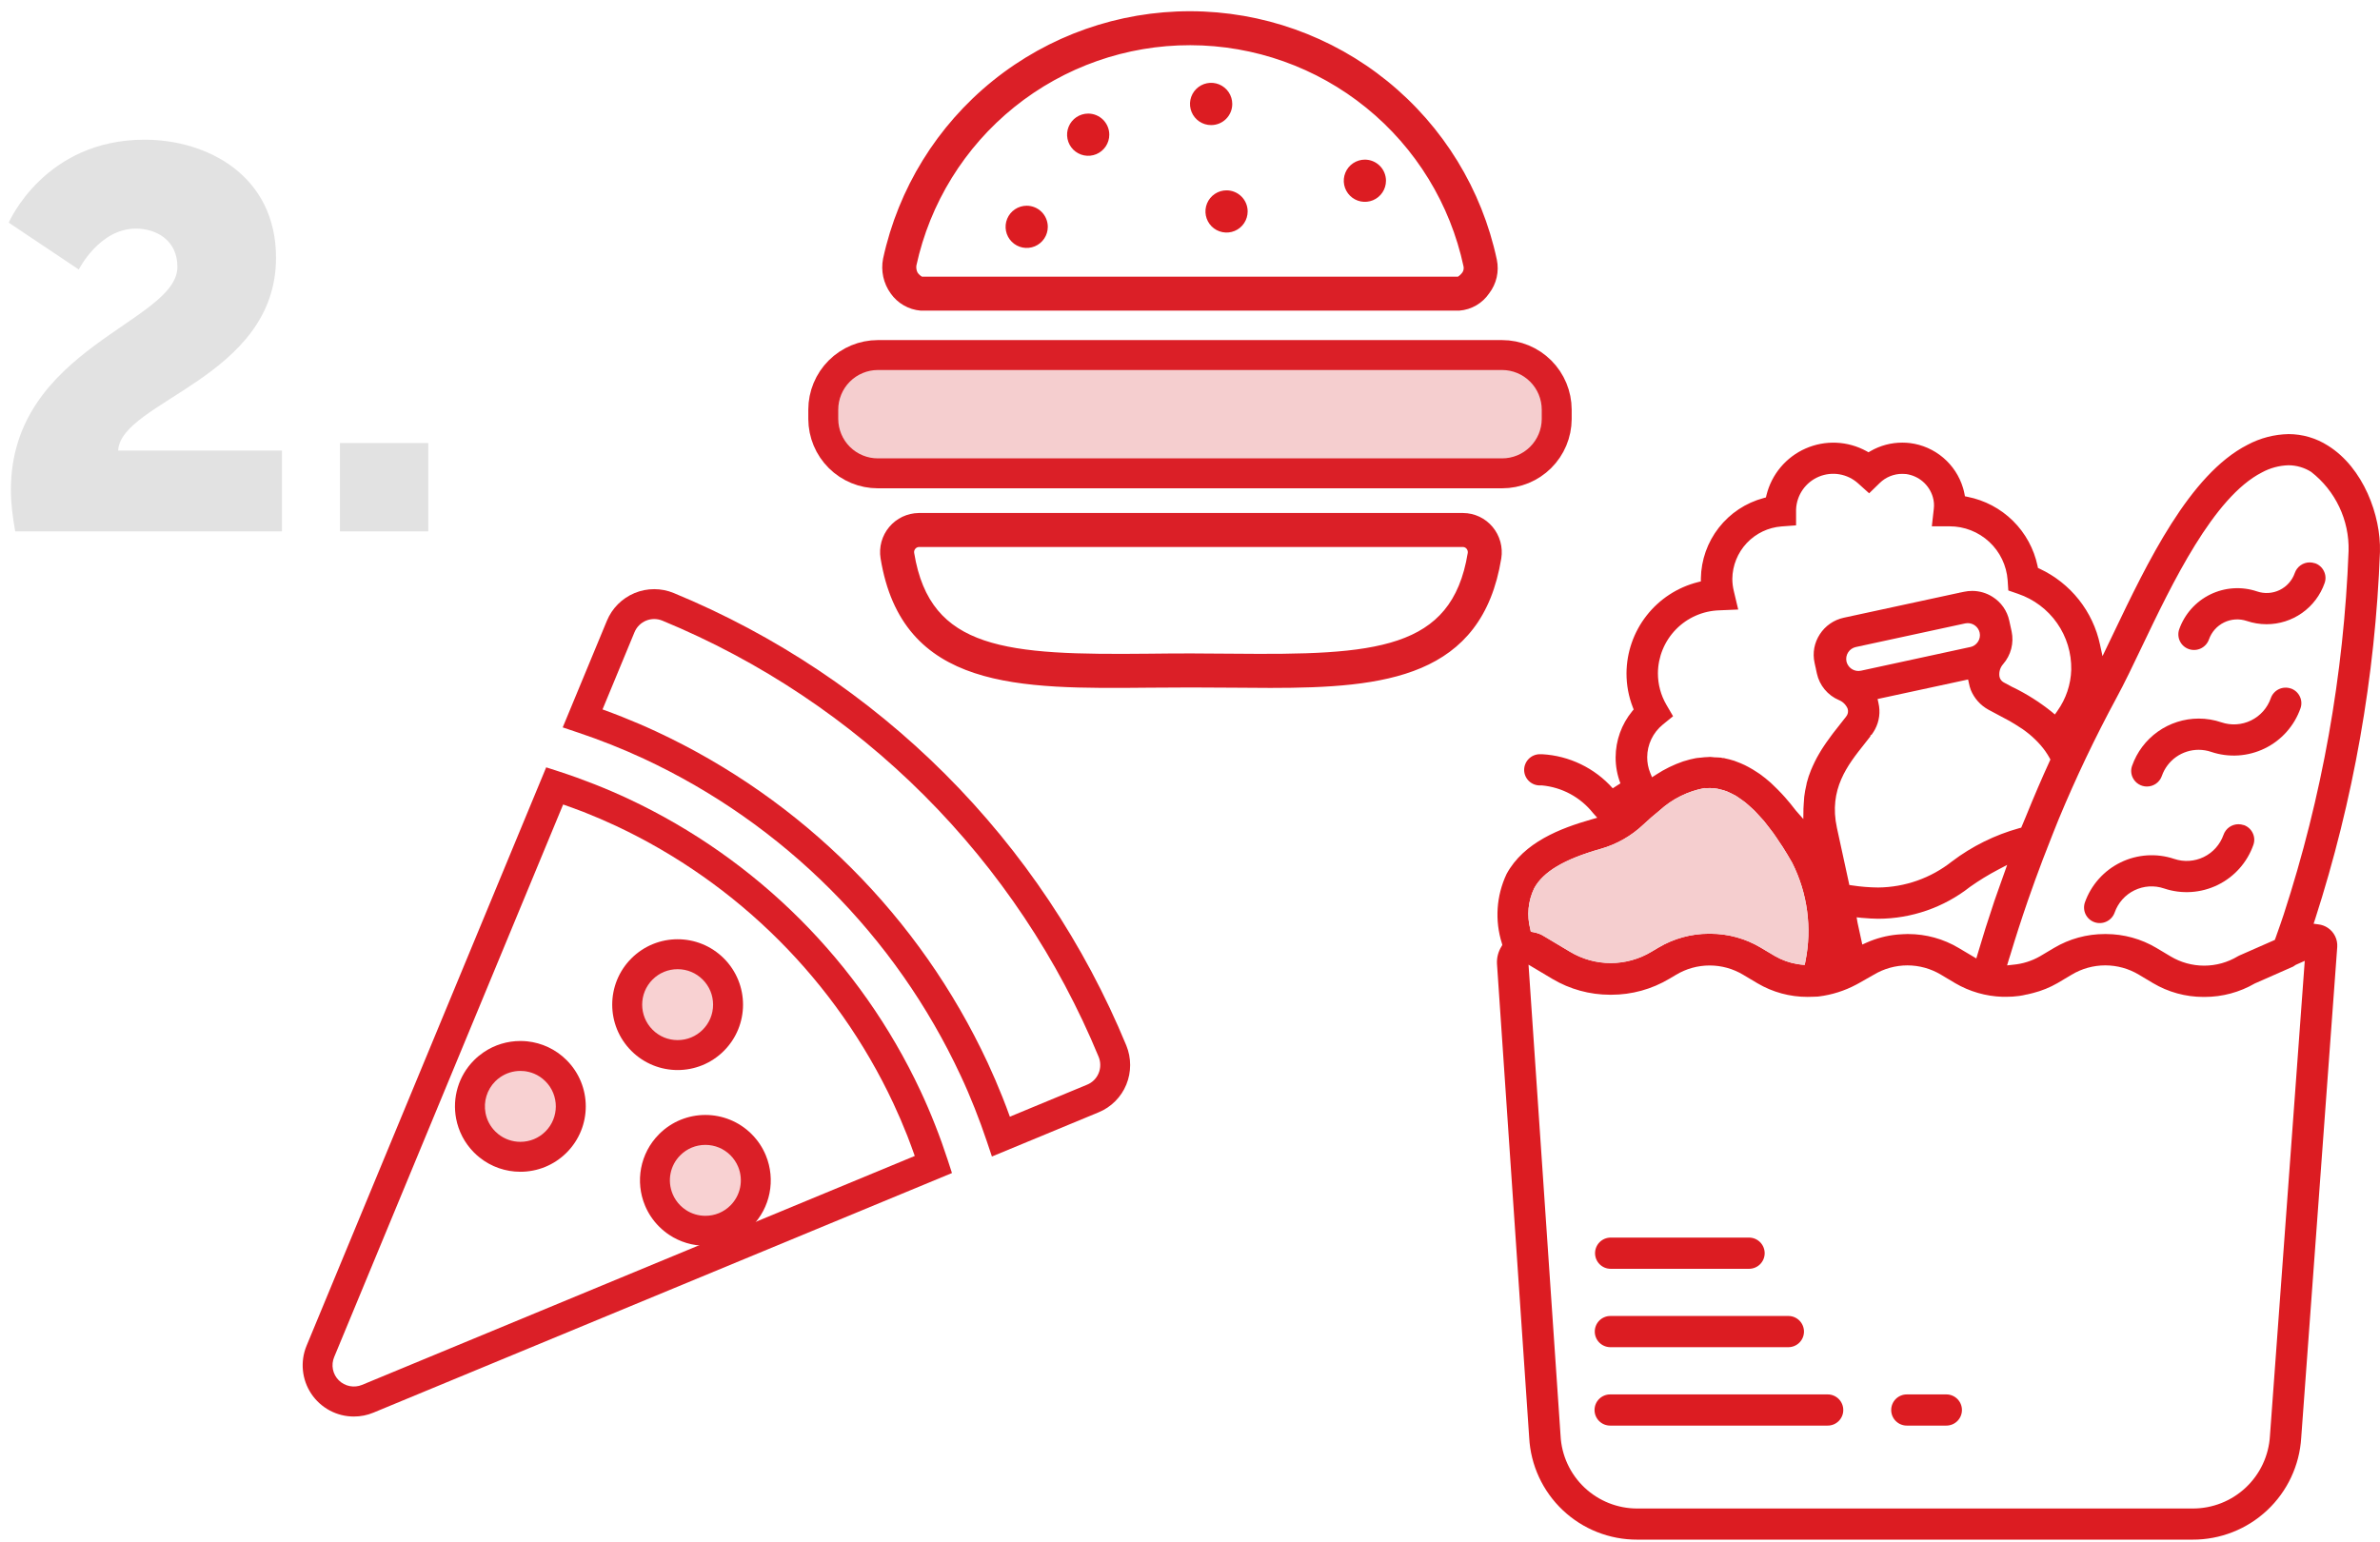
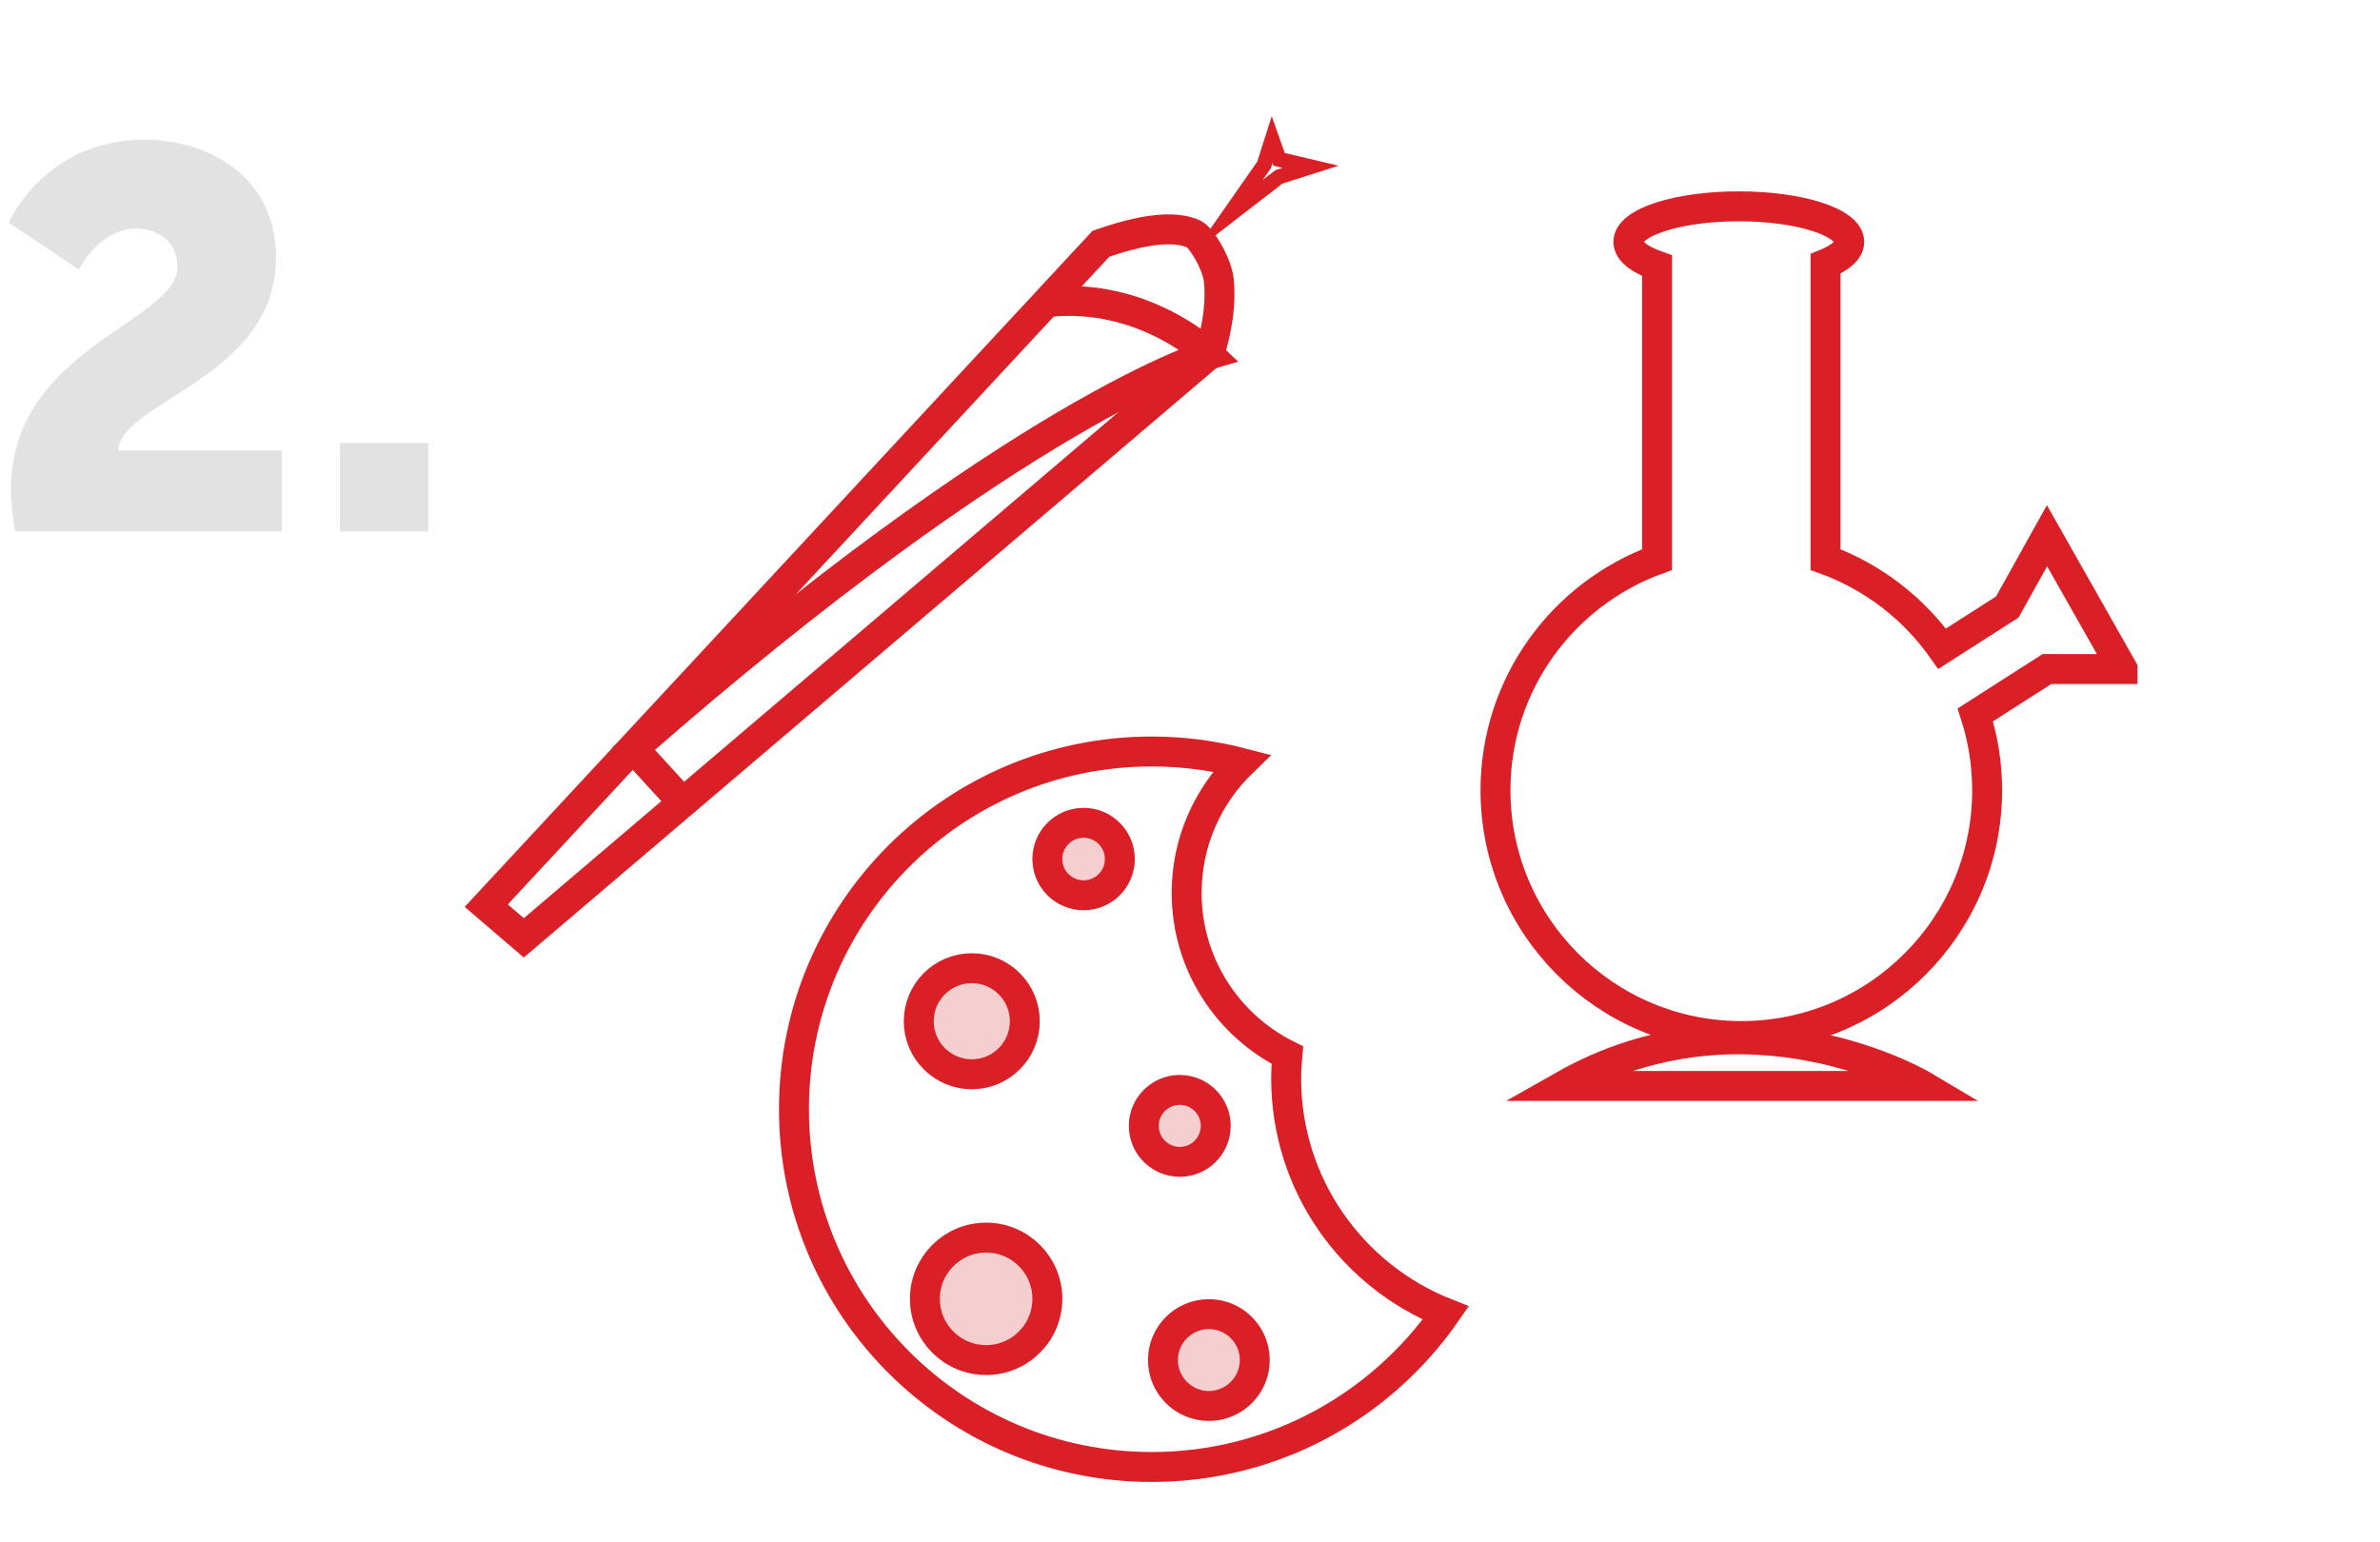
- <svg xmlns="http://www.w3.org/2000/svg" width="159" height="103" viewBox="0 0 159 103" fill="none">
-   <path d="M1.016 35.505H18.836V30.105H7.892C8.072 26.794 18.44 25.245 18.44 17.218C18.44 11.745 13.868 9.334 9.656 9.334C2.96 9.334 0.584 14.877 0.584 14.877L5.264 18.009C5.264 18.009 6.632 15.274 9.08 15.274C10.412 15.274 11.852 16.029 11.852 17.829C11.852 21.538 0.728 23.23 0.728 32.733C0.728 33.597 0.836 34.498 1.016 35.505Z" fill="#E2E2E2" />
-   <path d="M22.709 35.505H28.613V29.602H22.709V35.505Z" fill="#E2E2E2" />
-   <path d="M23.642 94.648C23.079 94.649 22.525 94.51 22.029 94.245C21.533 93.979 21.109 93.596 20.797 93.128C20.484 92.66 20.292 92.122 20.237 91.562C20.182 91.002 20.265 90.437 20.481 89.918L36.489 51.272L37.368 51.556C38.138 51.806 38.925 52.09 39.707 52.398C40.489 52.706 41.265 53.04 41.989 53.379C50.568 57.402 57.467 64.301 61.489 72.879C61.833 73.613 62.163 74.379 62.47 75.161C62.777 75.936 63.06 76.725 63.312 77.501L63.598 78.379L24.949 94.388C24.535 94.561 24.09 94.649 23.642 94.648ZM37.624 53.748L22.324 90.677C22.216 90.937 22.187 91.224 22.242 91.5C22.297 91.776 22.433 92.03 22.633 92.228C22.833 92.426 23.086 92.56 23.361 92.615C23.637 92.67 23.922 92.642 24.182 92.536L61.113 77.237C60.955 76.785 60.786 76.337 60.613 75.886C60.321 75.145 60.006 74.415 59.68 73.717C55.856 65.563 49.298 59.005 41.144 55.18C40.456 54.858 39.726 54.544 38.975 54.248C38.521 54.079 38.072 53.91 37.621 53.753L37.624 53.748Z" fill="#DB1F27" />
-   <path d="M66.267 77.275L65.926 76.26C65.681 75.526 65.406 74.778 65.111 74.034C64.822 73.306 64.511 72.575 64.175 71.862C59.83 62.535 52.335 55.039 43.008 50.694C42.308 50.367 41.571 50.053 40.833 49.758C40.095 49.464 39.341 49.19 38.608 48.944L37.593 48.603L40.545 41.477C40.892 40.639 41.558 39.974 42.396 39.626C43.234 39.279 44.176 39.279 45.014 39.626C51.795 42.425 57.957 46.537 63.145 51.724C68.332 56.912 72.444 63.073 75.244 69.854V69.854C75.588 70.693 75.588 71.634 75.244 72.472C75.073 72.888 74.821 73.266 74.503 73.583C74.186 73.901 73.808 74.153 73.392 74.323L66.267 77.275ZM40.253 47.401C40.691 47.559 41.132 47.727 41.571 47.901C42.344 48.208 43.109 48.536 43.847 48.88C53.603 53.424 61.443 61.264 65.987 71.019C66.333 71.767 66.663 72.534 66.966 73.294C67.141 73.734 67.308 74.174 67.466 74.614L72.626 72.475C72.799 72.405 72.956 72.3 73.089 72.168C73.221 72.036 73.326 71.879 73.397 71.706C73.54 71.356 73.54 70.965 73.397 70.615C70.698 64.077 66.733 58.136 61.731 53.134C56.729 48.133 50.788 44.168 44.249 41.469C43.9 41.326 43.509 41.326 43.16 41.47C42.812 41.615 42.535 41.891 42.39 42.239L40.253 47.401Z" fill="#DB1F27" />
-   <path d="M34.765 77.294C34.765 77.294 34.765 77.294 34.765 77.294C33.996 77.294 33.245 77.029 32.65 76.549C32.559 76.475 32.468 76.393 32.38 76.307C31.9 75.825 31.579 75.219 31.454 74.553C31.247 73.456 31.594 72.33 32.381 71.543C32.528 71.396 32.691 71.261 32.868 71.141C33.427 70.758 34.083 70.556 34.766 70.556C34.885 70.556 35.006 70.562 35.125 70.575C35.897 70.658 36.597 70.993 37.147 71.543C38.46 72.856 38.46 74.994 37.147 76.308C36.511 76.944 35.665 77.294 34.765 77.294Z" fill="#DC1C22" fill-opacity="0.2" />
-   <path d="M34.766 71.556C34.286 71.556 33.825 71.698 33.431 71.967C33.306 72.052 33.191 72.147 33.088 72.25C32.535 72.804 32.291 73.596 32.436 74.367C32.524 74.834 32.748 75.258 33.084 75.596C33.148 75.66 33.214 75.719 33.279 75.771C33.696 76.109 34.224 76.294 34.765 76.294C35.398 76.294 35.993 76.048 36.44 75.601C37.363 74.677 37.363 73.173 36.44 72.25C35.952 71.761 35.396 71.61 35.019 71.569C34.936 71.561 34.85 71.556 34.766 71.556ZM34.766 69.556C34.921 69.556 35.076 69.564 35.23 69.58C36.188 69.684 37.119 70.1 37.854 70.836C39.56 72.542 39.56 75.308 37.854 77.015C37.001 77.868 35.883 78.294 34.765 78.294C33.792 78.294 32.819 77.972 32.021 77.326C31.901 77.229 31.786 77.126 31.674 77.015C31.029 76.37 30.629 75.573 30.471 74.739C30.212 73.368 30.613 71.896 31.674 70.836C31.871 70.638 32.083 70.466 32.304 70.314C33.044 69.808 33.905 69.556 34.766 69.556Z" fill="#DB1F27" />
-   <path d="M45.27 70.497C44.37 70.497 43.524 70.147 42.887 69.51C41.574 68.197 41.574 66.059 42.887 64.744C43.523 64.109 44.369 63.758 45.269 63.758C46.17 63.758 47.016 64.109 47.653 64.746C48.289 65.382 48.639 66.228 48.639 67.128C48.639 68.028 48.289 68.874 47.653 69.51C47.016 70.147 46.17 70.497 45.27 70.497Z" fill="#DC1C22" fill-opacity="0.2" />
-   <path d="M45.27 69.497C45.903 69.497 46.498 69.251 46.946 68.803C47.393 68.356 47.639 67.761 47.639 67.128C47.639 66.495 47.393 65.9 46.945 65.453C46.498 65.005 45.903 64.758 45.27 64.758C44.636 64.758 44.041 65.005 43.595 65.451C42.671 66.376 42.67 67.879 43.595 68.803C44.042 69.251 44.637 69.497 45.27 69.497ZM45.27 71.497C44.152 71.497 43.033 71.071 42.18 70.217C40.474 68.512 40.474 65.745 42.18 64.038C43.033 63.185 44.151 62.758 45.27 62.758C46.388 62.758 47.507 63.185 48.36 64.038C50.066 65.745 50.066 68.512 48.36 70.217C47.507 71.071 46.389 71.497 45.27 71.497Z" fill="#DB1F27" />
-   <path d="M47.124 82.237C47.124 82.237 47.124 82.237 47.124 82.237C46.455 82.237 45.808 82.042 45.255 81.673C45.072 81.55 44.899 81.408 44.741 81.25C44.427 80.937 44.182 80.572 44.013 80.165C43.486 78.899 43.771 77.454 44.741 76.484C45.377 75.849 46.223 75.498 47.124 75.498C48.024 75.498 48.87 75.849 49.507 76.485C49.823 76.802 50.07 77.172 50.24 77.586C50.493 78.201 50.558 78.874 50.427 79.529C50.297 80.183 49.978 80.778 49.506 81.25C48.87 81.886 48.024 82.237 47.124 82.237Z" fill="#DC1C22" fill-opacity="0.2" />
-   <path d="M47.125 81.237C47.757 81.237 48.352 80.991 48.8 80.543C49.131 80.211 49.355 79.793 49.447 79.334C49.539 78.872 49.493 78.398 49.316 77.967C49.196 77.676 49.022 77.415 48.8 77.192C48.352 76.745 47.757 76.498 47.124 76.498C46.491 76.498 45.895 76.745 45.448 77.192C44.766 77.874 44.565 78.89 44.937 79.781C45.055 80.066 45.227 80.322 45.448 80.543C45.56 80.654 45.682 80.755 45.811 80.841C46.199 81.1 46.653 81.237 47.124 81.237H47.125ZM47.124 83.237C46.278 83.237 45.432 82.993 44.7 82.504C44.465 82.347 44.241 82.164 44.034 81.957C43.617 81.541 43.303 81.061 43.09 80.549C42.429 78.963 42.744 77.068 44.034 75.778C44.887 74.925 46.005 74.498 47.124 74.498C48.242 74.498 49.361 74.925 50.214 75.778C50.635 76.2 50.952 76.686 51.165 77.205C51.494 78.005 51.576 78.885 51.408 79.726C51.245 80.543 50.847 81.323 50.214 81.957C49.36 82.811 48.243 83.237 47.124 83.237Z" fill="#DB1F27" />
-   <path d="M149.885 55.129C149.775 55.092 149.661 55.073 149.545 55.072C149.325 55.072 149.111 55.14 148.931 55.267C148.752 55.394 148.617 55.574 148.545 55.782C148.317 56.429 147.844 56.96 147.228 57.261C146.611 57.562 145.901 57.608 145.251 57.389C144.073 56.995 142.788 57.079 141.672 57.623C140.556 58.168 139.698 59.129 139.284 60.3C139.24 60.429 139.222 60.567 139.231 60.704C139.239 60.841 139.275 60.975 139.336 61.098C139.397 61.221 139.482 61.331 139.585 61.421C139.689 61.511 139.809 61.58 139.939 61.623C140.203 61.712 140.49 61.692 140.74 61.57C140.99 61.448 141.181 61.233 141.274 60.971C141.502 60.322 141.976 59.79 142.594 59.489C143.212 59.188 143.923 59.143 144.574 59.364C145.752 59.76 147.038 59.676 148.155 59.132C149.272 58.587 150.129 57.624 150.541 56.452C150.587 56.322 150.606 56.184 150.598 56.046C150.589 55.909 150.553 55.775 150.491 55.651C150.431 55.528 150.347 55.418 150.244 55.328C150.141 55.237 150.021 55.168 149.891 55.124" fill="#DC1C22" />
-   <path d="M153.035 46.002C152.772 45.913 152.484 45.931 152.234 46.053C151.984 46.176 151.793 46.392 151.703 46.656C151.476 47.304 151.002 47.837 150.384 48.138C149.766 48.44 149.054 48.484 148.403 48.264C147.915 48.098 147.403 48.013 146.887 48.013C145.909 48.014 144.955 48.319 144.158 48.885C143.361 49.452 142.759 50.252 142.436 51.175C142.39 51.304 142.371 51.441 142.38 51.577C142.388 51.714 142.424 51.847 142.485 51.969C142.572 52.145 142.706 52.292 142.873 52.395C143.039 52.498 143.231 52.553 143.427 52.553C143.647 52.553 143.861 52.486 144.04 52.359C144.22 52.232 144.355 52.052 144.427 51.844C144.605 51.335 144.937 50.893 145.377 50.58C145.817 50.268 146.344 50.1 146.884 50.1C147.169 50.101 147.453 50.147 147.723 50.239C148.901 50.635 150.187 50.551 151.304 50.006C152.421 49.461 153.277 48.497 153.689 47.325C153.735 47.195 153.754 47.057 153.745 46.919C153.736 46.782 153.7 46.648 153.638 46.525C153.577 46.401 153.492 46.291 153.388 46.2C153.284 46.11 153.163 46.041 153.033 45.998" fill="#DC1C22" />
-   <path d="M154.647 37.635C154.537 37.598 154.423 37.579 154.307 37.578C154.087 37.578 153.873 37.645 153.694 37.772C153.514 37.899 153.379 38.079 153.307 38.286C153.135 38.783 152.772 39.191 152.3 39.422C151.827 39.652 151.282 39.686 150.785 39.516C149.759 39.171 148.639 39.243 147.666 39.717C146.693 40.191 145.946 41.029 145.585 42.05C145.54 42.179 145.522 42.317 145.531 42.454C145.539 42.591 145.575 42.725 145.636 42.848C145.696 42.971 145.781 43.081 145.884 43.171C145.988 43.262 146.108 43.331 146.238 43.374C146.502 43.463 146.79 43.444 147.04 43.322C147.29 43.199 147.482 42.984 147.574 42.721C147.749 42.226 148.111 41.819 148.583 41.589C149.055 41.359 149.599 41.323 150.097 41.49C150.522 41.634 150.968 41.708 151.417 41.709C152.27 41.71 153.102 41.446 153.798 40.953C154.494 40.459 155.02 39.762 155.301 38.956C155.347 38.827 155.366 38.689 155.357 38.551C155.348 38.414 155.312 38.279 155.25 38.157C155.19 38.033 155.106 37.924 155.003 37.833C154.9 37.743 154.78 37.673 154.65 37.63" fill="#DC1C22" />
-   <path d="M158.997 36.867C159.067 34.462 157.897 31.253 155.518 29.773C154.734 29.273 153.823 29.006 152.893 29.005C151.933 29.023 150.991 29.269 150.145 29.723C146.272 31.7 143.455 37.59 141.191 42.322L140.462 43.842L140.296 43.075C140.063 41.976 139.578 40.946 138.88 40.067C138.182 39.187 137.289 38.482 136.272 38.005L136.151 37.949L136.124 37.819C135.884 36.675 135.313 35.626 134.482 34.804C133.65 33.983 132.596 33.424 131.449 33.197L131.272 33.161L131.238 32.986C131.213 32.858 131.182 32.73 131.144 32.605C130.908 31.815 130.447 31.112 129.818 30.579C129.19 30.047 128.42 29.708 127.603 29.605C127.433 29.585 127.261 29.575 127.09 29.575C126.343 29.573 125.609 29.769 124.962 30.142L124.829 30.22L124.695 30.145C124.076 29.806 123.388 29.613 122.683 29.581C121.978 29.55 121.275 29.682 120.629 29.966C119.983 30.25 119.411 30.678 118.957 31.219C118.503 31.759 118.18 32.397 118.012 33.083L117.975 33.236L117.82 33.279C116.634 33.597 115.584 34.291 114.828 35.259C114.072 36.226 113.651 37.413 113.63 38.641V38.846L113.43 38.897C112.072 39.24 110.867 40.026 110.004 41.129C109.141 42.231 108.668 43.59 108.661 44.99C108.659 45.767 108.802 46.537 109.084 47.261L109.14 47.404L109.04 47.525C108.329 48.393 107.939 49.479 107.935 50.6C107.932 51.196 108.041 51.786 108.255 52.342L107.742 52.672C107.145 52 106.421 51.454 105.611 51.063C104.802 50.672 103.924 50.445 103.027 50.395H102.846C102.568 50.403 102.305 50.52 102.114 50.721C101.922 50.922 101.818 51.191 101.823 51.468C101.827 51.605 101.858 51.74 101.914 51.865C101.971 51.99 102.051 52.102 102.151 52.196C102.25 52.29 102.368 52.363 102.496 52.412C102.624 52.46 102.76 52.483 102.897 52.478H102.905H103.005C103.67 52.539 104.316 52.733 104.904 53.05C105.492 53.368 106.009 53.801 106.425 54.324L106.706 54.639L106.297 54.757C104.268 55.337 101.797 56.273 100.649 58.398C99.964 59.85 99.853 61.506 100.338 63.035L100.365 63.142L100.307 63.242C100.097 63.58 99.992 63.972 100.007 64.368V64.374L102.16 96.052C102.257 97.899 103.061 99.638 104.406 100.908C105.75 102.178 107.532 102.881 109.381 102.874H146.468C148.321 102.883 150.107 102.182 151.459 100.915C152.811 99.649 153.626 97.912 153.737 96.062L156.143 63.275C156.16 63.026 156.111 62.777 156.001 62.553C155.891 62.328 155.725 62.137 155.518 61.998C155.327 61.87 155.109 61.789 154.881 61.763L154.564 61.721L154.664 61.422C157.225 53.473 158.683 45.211 158.998 36.865L158.997 36.867ZM146.481 100.794H109.392C108.074 100.798 106.806 100.295 105.849 99.389C104.893 98.483 104.322 97.243 104.256 95.927V95.927L102.116 64.457L103.707 65.406C104.873 66.099 106.204 66.466 107.561 66.466H107.651C109.009 66.466 110.342 66.1 111.51 65.406L111.968 65.135C112.646 64.726 113.423 64.51 114.215 64.51C115.007 64.51 115.784 64.726 116.462 65.135L117.403 65.695C118.418 66.296 119.576 66.612 120.756 66.609C120.882 66.609 121.003 66.609 121.127 66.6L121.417 66.59H121.45L121.479 66.581H121.508C122.382 66.472 123.23 66.204 124.008 65.79V65.79L124.199 65.686L125.181 65.129C125.859 64.721 126.636 64.504 127.428 64.504C128.22 64.504 128.997 64.721 129.675 65.129L130.614 65.689C131.576 66.253 132.664 66.568 133.779 66.603V66.603C133.879 66.603 133.958 66.603 134.034 66.603C134.322 66.605 134.61 66.586 134.895 66.546C135.059 66.523 135.221 66.492 135.381 66.451H135.403L135.597 66.406C135.671 66.389 135.745 66.373 135.827 66.349C136.398 66.204 136.946 65.981 137.456 65.688L138.4 65.127C139.078 64.719 139.855 64.503 140.647 64.503C141.439 64.503 142.216 64.719 142.894 65.127L143.834 65.688C144.852 66.292 146.013 66.611 147.197 66.612H147.28H147.292C148.467 66.611 149.621 66.301 150.637 65.712L153.181 64.591L153.213 64.576L153.24 64.555C153.281 64.521 153.326 64.492 153.373 64.468L153.973 64.201L151.648 95.939C151.571 97.256 150.993 98.493 150.032 99.396C149.071 100.299 147.8 100.799 146.481 100.794V100.794ZM111.081 48.419L111.604 47.993L111.772 47.856L111.664 47.67L111.327 47.093C110.955 46.453 110.759 45.726 110.76 44.986C110.767 43.893 111.196 42.845 111.957 42.061C112.719 41.277 113.755 40.818 114.847 40.781L115.814 40.74L116.125 40.727L116.053 40.428L115.831 39.495C115.765 39.226 115.732 38.952 115.731 38.675C115.742 37.787 116.086 36.935 116.694 36.287C117.302 35.639 118.131 35.243 119.017 35.175L119.753 35.12L119.99 35.102V34.867V34.035C120.01 33.564 120.164 33.108 120.433 32.721C120.703 32.334 121.077 32.032 121.512 31.85C121.947 31.668 122.425 31.613 122.89 31.693C123.355 31.773 123.787 31.983 124.137 32.3L124.693 32.8L124.872 32.961L125.045 32.792L125.581 32.27C125.984 31.877 126.525 31.659 127.088 31.662C127.174 31.661 127.261 31.666 127.347 31.675C127.757 31.733 128.143 31.907 128.457 32.176C128.771 32.446 129.002 32.801 129.121 33.197C129.2 33.456 129.224 33.729 129.191 33.998L129.091 34.888L129.06 35.167H130.248C131.23 35.166 132.175 35.537 132.894 36.205C133.614 36.873 134.053 37.788 134.124 38.767L134.158 39.285L134.169 39.452L134.328 39.508L134.821 39.679C135.875 40.038 136.787 40.723 137.426 41.635C138.065 42.547 138.396 43.639 138.373 44.752C138.344 45.738 138.022 46.694 137.45 47.498L137.28 47.74L137.054 47.55C136.259 46.913 135.396 46.367 134.481 45.922H134.472L134.367 45.867L134.342 45.852C134.175 45.764 134.017 45.681 133.853 45.59C133.777 45.547 133.712 45.488 133.664 45.416C133.615 45.345 133.584 45.263 133.573 45.176C133.556 45.033 133.569 44.888 133.611 44.75C133.654 44.612 133.726 44.485 133.821 44.377C134.078 44.081 134.264 43.73 134.363 43.351C134.461 42.972 134.471 42.575 134.39 42.191L134.232 41.468C134.162 41.143 134.027 40.835 133.837 40.563C133.646 40.291 133.403 40.06 133.122 39.883C132.714 39.622 132.24 39.483 131.756 39.483C131.572 39.483 131.389 39.502 131.209 39.541L130.925 39.599H130.907L130.89 39.605L130.838 39.623H130.816L130.789 39.629L123.175 41.275C122.849 41.345 122.539 41.479 122.265 41.669C121.99 41.859 121.756 42.101 121.575 42.382C121.393 42.659 121.268 42.97 121.207 43.296C121.147 43.622 121.153 43.957 121.224 44.282L121.289 44.581L121.296 44.614L121.31 44.642V44.678L121.316 44.705L121.381 45.005C121.467 45.396 121.645 45.761 121.901 46.069C122.157 46.377 122.482 46.62 122.851 46.776C122.982 46.829 123.101 46.908 123.202 47.007C123.302 47.107 123.382 47.225 123.436 47.355C123.465 47.446 123.47 47.543 123.451 47.636C123.432 47.729 123.389 47.816 123.327 47.888C123.227 48.02 123.121 48.154 123.003 48.301C123.003 48.306 122.614 48.792 122.463 48.989L122.316 49.188C122.227 49.307 122.11 49.467 121.989 49.641C121.946 49.702 121.902 49.767 121.831 49.876L121.82 49.892C121.72 50.036 121.63 50.191 121.53 50.361C121.48 50.446 121.43 50.535 121.377 50.629C121.277 50.815 121.185 51.011 121.106 51.184L121.069 51.263V51.27C121.047 51.315 121.023 51.37 120.998 51.428C120.876 51.721 120.776 52.022 120.698 52.328V52.336V52.343L120.679 52.443C120.616 52.703 120.567 52.968 120.535 53.234C120.528 53.303 120.524 53.37 120.52 53.434V53.453L120.499 53.734V53.752C120.491 53.837 120.483 53.926 120.483 54.025L120.473 54.724L119.998 54.185L119.926 54.096C119.718 53.822 119.497 53.553 119.252 53.275C119.186 53.2 119.115 53.123 119.036 53.038C118.849 52.839 118.657 52.645 118.465 52.464L118.289 52.295C118.059 52.091 117.819 51.898 117.569 51.718L117.369 51.587C117.193 51.469 117.012 51.359 116.825 51.258C116.744 51.215 116.655 51.166 116.56 51.121C116.378 51.034 116.191 50.956 116.001 50.888L115.823 50.819H115.815H115.807C115.617 50.758 115.423 50.708 115.228 50.669L115.181 50.651H115.161H115.105H115.083C115.054 50.646 115.025 50.639 114.997 50.63L114.978 50.623H114.958C114.883 50.614 114.807 50.609 114.731 50.608H114.716C114.657 50.608 114.59 50.608 114.537 50.602C114.511 50.602 114.446 50.593 114.398 50.587C114.315 50.578 114.279 50.575 114.256 50.575H114.226L114.126 50.583C113.947 50.587 113.768 50.602 113.591 50.627H113.566L113.461 50.639H113.433C113.384 50.645 113.333 50.651 113.279 50.661C113.031 50.708 112.787 50.769 112.547 50.846L112.447 50.874C111.811 51.093 111.204 51.389 110.641 51.758L110.366 51.935L110.244 51.636C110.11 51.306 110.042 50.953 110.044 50.596C110.045 50.179 110.139 49.768 110.318 49.392C110.497 49.015 110.758 48.683 111.081 48.419V48.419ZM124.411 61.333H124.445C124.786 61.361 125.139 61.389 125.471 61.389C127.699 61.385 129.861 60.634 131.612 59.257C132.209 58.834 132.833 58.452 133.481 58.111L134.092 57.791C133.878 58.391 133.574 59.243 133.5 59.459C133.492 59.48 133.288 60.05 133.241 60.193C132.823 61.434 132.46 62.584 132.131 63.706L132.031 64.04L130.853 63.34C129.836 62.733 128.673 62.412 127.489 62.41H127.481H127.394C127.326 62.41 127.262 62.41 127.2 62.419H127.159L126.923 62.434H126.903C126.851 62.434 126.797 62.44 126.737 62.446C126.039 62.514 125.355 62.693 124.714 62.977L124.414 63.111L124.096 61.65L124.035 61.291L124.411 61.333ZM131.624 43.233L124.324 44.815C124.269 44.826 124.212 44.833 124.156 44.833C123.97 44.832 123.79 44.769 123.645 44.654C123.5 44.538 123.398 44.376 123.356 44.196C123.312 43.985 123.353 43.765 123.471 43.585C123.588 43.405 123.772 43.278 123.983 43.233L131.302 41.651C131.352 41.642 131.403 41.637 131.454 41.636C131.639 41.635 131.82 41.697 131.965 41.812C132.111 41.928 132.213 42.089 132.254 42.27C132.277 42.374 132.28 42.482 132.26 42.587C132.241 42.692 132.2 42.792 132.141 42.88C132.025 43.061 131.841 43.189 131.631 43.234L131.624 43.233ZM135.031 55.303L134.896 55.337C133.272 55.788 131.748 56.542 130.403 57.559C129 58.671 127.266 59.284 125.476 59.3C124.893 59.295 124.311 59.248 123.734 59.16L123.549 59.133L122.719 55.315C122.155 52.731 123.433 51.123 124.561 49.703L124.903 49.267L124.956 49.199V49.142L124.999 49.114L125.039 49.087L125.067 49.048C125.138 48.949 125.203 48.844 125.262 48.736C125.552 48.195 125.634 47.566 125.493 46.968L125.435 46.706L131.481 45.401L131.539 45.66C131.568 45.812 131.61 45.961 131.664 46.105C131.894 46.665 132.309 47.128 132.839 47.419V47.419C133.005 47.508 134.213 48.154 134.265 48.181C134.393 48.252 134.52 48.331 134.65 48.413L134.731 48.464C134.874 48.55 135.008 48.638 135.131 48.722C135.288 48.831 135.442 48.953 135.574 49.059C135.706 49.166 135.834 49.285 135.952 49.398C136.097 49.541 136.218 49.663 136.332 49.798C136.557 50.056 136.754 50.337 136.92 50.636L136.981 50.752L136.926 50.871C136.426 51.965 135.898 53.184 135.326 54.599L135.031 55.303ZM152.012 62.694L151.973 62.803L149.615 63.84H149.61C149.571 63.857 149.533 63.877 149.496 63.9C148.818 64.307 148.042 64.522 147.251 64.522C146.46 64.522 145.684 64.307 145.006 63.9L144.066 63.339C143.047 62.733 141.884 62.412 140.699 62.41H140.693H140.603C139.416 62.41 138.251 62.729 137.23 63.334L136.287 63.895C135.735 64.212 135.121 64.404 134.487 64.46L134.087 64.504L134.201 64.121L134.308 63.785C134.654 62.632 135.037 61.446 135.481 60.157C135.637 59.705 135.803 59.245 135.963 58.8C136.29 57.901 136.641 56.975 137.037 55.983L137.194 55.583L137.212 55.538C137.317 55.272 137.425 54.998 137.536 54.73C138.684 51.967 139.972 49.263 141.395 46.63C141.925 45.656 142.521 44.41 143.095 43.206C145.109 38.992 147.868 33.222 151.107 31.569C151.653 31.27 152.262 31.106 152.884 31.087C153.421 31.089 153.947 31.243 154.401 31.53C155.202 32.153 155.845 32.955 156.279 33.871C156.714 34.788 156.927 35.794 156.901 36.807C156.587 45.067 155.128 53.243 152.567 61.102C152.478 61.382 152.281 61.947 152.012 62.702V62.694ZM113.896 52.673C114.007 52.661 114.118 52.656 114.23 52.656C114.4 52.656 114.57 52.67 114.737 52.7C114.782 52.708 114.837 52.722 114.937 52.752H114.946C115.08 52.782 115.211 52.821 115.34 52.868H115.346C115.403 52.891 115.459 52.917 115.514 52.947H115.52L115.677 53.022C115.776 53.067 115.874 53.117 115.968 53.172C116.036 53.212 116.105 53.261 116.168 53.307L116.326 53.417C116.412 53.475 116.499 53.535 116.586 53.605C116.673 53.673 116.745 53.742 116.817 53.804L116.993 53.962C117.065 54.026 117.138 54.09 117.21 54.163C117.3 54.252 117.393 54.356 117.488 54.462L117.639 54.629C117.705 54.7 117.768 54.769 117.839 54.847C117.939 54.971 118.054 55.118 118.152 55.248L118.302 55.443L118.312 55.456C118.365 55.523 118.412 55.586 118.464 55.656C118.596 55.839 118.73 56.041 118.905 56.306C118.948 56.368 119.065 56.541 119.095 56.589C119.311 56.928 119.526 57.288 119.732 57.65C120.756 59.683 121.067 62.002 120.614 64.234L120.567 64.472L120.323 64.45C120.252 64.442 120.182 64.433 120.09 64.418C119.555 64.333 119.04 64.15 118.572 63.877L117.632 63.318C116.614 62.71 115.45 62.389 114.265 62.389H114.259H114.169C112.982 62.388 111.817 62.708 110.796 63.315L110.337 63.587C109.513 64.085 108.57 64.348 107.607 64.348C106.645 64.348 105.702 64.085 104.878 63.587L103.228 62.602L103.019 62.48L103.006 62.471L102.993 62.465L102.821 62.389H102.816H102.811C102.694 62.344 102.574 62.31 102.451 62.288L102.269 62.255L102.233 62.077C101.995 61.168 102.086 60.205 102.491 59.358C103.091 58.246 104.502 57.407 106.935 56.718C107.999 56.416 108.976 55.862 109.781 55.102C110.126 54.776 110.481 54.467 110.871 54.154C111.717 53.382 112.763 52.862 113.889 52.654" fill="#DC1C22" />
-   <path d="M107.597 84.778H116.846C116.983 84.778 117.119 84.751 117.245 84.699C117.372 84.647 117.487 84.571 117.584 84.474C117.681 84.378 117.758 84.263 117.811 84.137C117.864 84.01 117.891 83.875 117.892 83.738C117.892 83.601 117.865 83.466 117.813 83.339C117.761 83.212 117.685 83.097 117.588 83C117.492 82.903 117.377 82.826 117.251 82.773C117.124 82.72 116.989 82.693 116.852 82.692H107.606C107.469 82.692 107.334 82.719 107.207 82.77C107.08 82.823 106.965 82.899 106.868 82.995C106.771 83.092 106.694 83.207 106.641 83.333C106.588 83.459 106.561 83.595 106.56 83.731C106.56 83.868 106.586 84.004 106.638 84.131C106.69 84.257 106.766 84.373 106.863 84.47C106.959 84.567 107.074 84.644 107.2 84.697C107.327 84.75 107.462 84.777 107.599 84.778" fill="#DC1C22" />
-   <path d="M107.581 90.015H119.472C119.609 90.015 119.745 89.988 119.871 89.936C119.998 89.884 120.113 89.808 120.21 89.711C120.307 89.615 120.384 89.5 120.437 89.374C120.49 89.248 120.517 89.112 120.518 88.975C120.518 88.838 120.491 88.703 120.439 88.576C120.387 88.449 120.311 88.334 120.214 88.237C120.118 88.14 120.003 88.063 119.877 88.01C119.75 87.957 119.615 87.93 119.478 87.93H107.587C107.45 87.929 107.314 87.956 107.188 88.008C107.061 88.06 106.946 88.136 106.849 88.233C106.752 88.329 106.675 88.444 106.622 88.57C106.569 88.697 106.542 88.832 106.542 88.969C106.541 89.106 106.568 89.242 106.62 89.368C106.672 89.495 106.748 89.61 106.845 89.707C106.941 89.804 107.056 89.881 107.182 89.934C107.309 89.987 107.444 90.014 107.581 90.015" fill="#DC1C22" />
-   <path d="M122.105 93.171H107.571C107.295 93.17 107.029 93.279 106.833 93.474C106.637 93.668 106.527 93.933 106.526 94.21C106.525 94.486 106.634 94.751 106.829 94.947C107.024 95.143 107.289 95.254 107.565 95.254H122.098C122.235 95.255 122.37 95.228 122.497 95.177C122.624 95.125 122.739 95.048 122.836 94.952C122.933 94.855 123.01 94.741 123.063 94.615C123.116 94.488 123.143 94.353 123.143 94.216C123.144 94.079 123.117 93.944 123.065 93.817C123.013 93.69 122.937 93.575 122.841 93.478C122.744 93.381 122.63 93.304 122.503 93.251C122.377 93.198 122.242 93.171 122.105 93.171" fill="#DC1C22" />
-   <path d="M130.032 93.171H127.39C127.253 93.17 127.118 93.197 126.991 93.249C126.864 93.301 126.749 93.377 126.652 93.474C126.456 93.668 126.346 93.933 126.345 94.21C126.344 94.486 126.453 94.751 126.648 94.947C126.843 95.143 127.108 95.254 127.384 95.254H130.026C130.302 95.255 130.568 95.146 130.764 94.951C130.96 94.757 131.07 94.492 131.071 94.216C131.072 93.939 130.963 93.674 130.768 93.478C130.573 93.282 130.308 93.171 130.032 93.171Z" fill="#DC1C22" />
-   <path d="M113.895 52.674C114.006 52.661 114.117 52.656 114.229 52.656C114.399 52.656 114.569 52.67 114.736 52.7C114.781 52.708 114.836 52.723 114.936 52.752H114.945C115.079 52.782 115.21 52.821 115.339 52.869H115.345C115.402 52.891 115.459 52.917 115.513 52.947H115.519L115.676 53.022C115.775 53.067 115.873 53.117 115.967 53.172C116.035 53.212 116.104 53.262 116.167 53.308L116.325 53.418C116.411 53.476 116.498 53.536 116.585 53.605C116.672 53.674 116.744 53.742 116.816 53.805L116.992 53.963C117.064 54.027 117.137 54.091 117.209 54.163C117.299 54.253 117.392 54.357 117.487 54.463L117.638 54.629C117.704 54.7 117.767 54.769 117.838 54.848C117.938 54.972 118.053 55.119 118.151 55.248L118.301 55.443L118.311 55.456C118.364 55.523 118.411 55.586 118.463 55.656C118.595 55.839 118.729 56.041 118.904 56.307C118.947 56.369 119.064 56.542 119.094 56.589C119.31 56.929 119.525 57.289 119.731 57.65C120.755 59.683 121.066 62.002 120.613 64.234L120.566 64.472L120.322 64.45C120.251 64.443 120.181 64.433 120.089 64.419C119.554 64.333 119.039 64.15 118.571 63.878L117.631 63.318C116.613 62.711 115.449 62.389 114.264 62.389H114.258H114.168C112.981 62.388 111.816 62.708 110.795 63.315L110.336 63.588C109.512 64.085 108.569 64.348 107.606 64.348C106.644 64.348 105.701 64.085 104.877 63.588L103.227 62.603L103.018 62.48L103.005 62.472L102.992 62.466L102.82 62.389H102.815H102.81C102.693 62.344 102.573 62.31 102.45 62.289L102.268 62.256L102.232 62.077C101.994 61.168 102.085 60.205 102.49 59.358C103.09 58.247 104.501 57.408 106.934 56.719C107.999 56.416 108.975 55.862 109.78 55.103C110.125 54.777 110.48 54.467 110.87 54.154C111.716 53.382 112.762 52.862 113.888 52.654" fill="#F5CECF" />
-   <path d="M97.476 20.506H61.523C61.163 20.476 60.813 20.367 60.499 20.186C60.186 20.006 59.916 19.759 59.708 19.463C59.488 19.158 59.333 18.812 59.252 18.445C59.172 18.078 59.168 17.698 59.241 17.329C60.245 12.698 62.806 8.552 66.497 5.58C70.188 2.609 74.786 0.992 79.525 1C84.263 1.008 88.856 2.64 92.537 5.624C96.218 8.608 98.765 12.763 99.753 17.398C99.828 17.753 99.825 18.121 99.745 18.476C99.664 18.83 99.508 19.163 99.286 19.452C99.083 19.752 98.815 20.003 98.502 20.186C98.188 20.368 97.838 20.478 97.476 20.506ZM61.532 18.735H97.476C97.648 18.634 97.796 18.497 97.911 18.334C98.018 18.167 98.058 17.965 98.023 17.77C97.12 13.531 94.792 9.73 91.426 7.001C88.06 4.271 83.861 2.778 79.527 2.77C75.194 2.761 70.989 4.239 67.612 6.955C64.236 9.672 61.893 13.464 60.974 17.698C60.941 17.922 60.981 18.149 61.088 18.348C61.202 18.513 61.354 18.648 61.533 18.739L61.532 18.735Z" fill="#DB1F27" stroke="#DB1F27" stroke-width="0.5" stroke-miterlimit="10" />
-   <path d="M84.869 45.715C84.044 45.715 83.203 45.706 82.352 45.699C80.536 45.681 78.61 45.679 76.794 45.699C68.042 45.783 60.476 45.855 59.075 37.266C59.021 36.931 59.04 36.588 59.13 36.261C59.221 35.934 59.38 35.63 59.599 35.37C59.817 35.111 60.088 34.901 60.395 34.755C60.702 34.61 61.036 34.532 61.375 34.528H97.75C98.09 34.53 98.425 34.607 98.732 34.753C99.039 34.899 99.31 35.11 99.527 35.372C99.744 35.633 99.903 35.938 99.993 36.265C100.083 36.593 100.102 36.936 100.049 37.272C98.788 45.019 92.515 45.715 84.869 45.715ZM79.563 43.91C80.516 43.91 81.452 43.919 82.369 43.928C91.81 44.019 97.202 43.74 98.303 36.984C98.316 36.902 98.311 36.817 98.289 36.736C98.267 36.655 98.229 36.58 98.176 36.514C98.125 36.45 98.061 36.398 97.988 36.36C97.915 36.323 97.835 36.302 97.753 36.299H61.378C61.296 36.302 61.215 36.323 61.142 36.361C61.069 36.398 61.004 36.45 60.953 36.514C60.899 36.579 60.86 36.654 60.838 36.735C60.816 36.816 60.812 36.9 60.826 36.983C61.926 43.739 67.326 44.023 76.779 43.928C77.687 43.917 78.615 43.909 79.563 43.909V43.91Z" fill="#DB1F27" stroke="#DB1F27" stroke-width="0.5" stroke-miterlimit="10" />
-   <path d="M100.348 31.627H58.648C57.684 31.628 56.758 31.247 56.074 30.567C55.39 29.887 55.004 28.963 55 27.998V27.37C55.001 26.404 55.386 25.476 56.069 24.793C56.753 24.109 57.68 23.724 58.647 23.723H100.347C101.315 23.723 102.243 24.108 102.927 24.791C103.612 25.475 103.997 26.403 103.999 27.37V27.998C103.995 28.963 103.608 29.887 102.923 30.567C102.239 31.247 101.313 31.628 100.348 31.627V31.627Z" fill="#F5CECF" stroke="#DB1F27" stroke-width="2" stroke-miterlimit="10" />
-   <path d="M72.696 7.589C72.417 7.59 72.145 7.673 71.913 7.828C71.681 7.983 71.501 8.204 71.395 8.461C71.288 8.719 71.261 9.003 71.316 9.276C71.37 9.55 71.505 9.801 71.702 9.998C71.9 10.194 72.151 10.329 72.424 10.383C72.698 10.437 72.981 10.409 73.239 10.302C73.496 10.195 73.716 10.014 73.871 9.782C74.026 9.55 74.108 9.277 74.108 8.998C74.108 8.813 74.071 8.63 74 8.459C73.929 8.288 73.825 8.132 73.694 8.001C73.563 7.871 73.407 7.767 73.236 7.696C73.065 7.625 72.881 7.589 72.696 7.589V7.589Z" fill="#DC1C22" />
-   <path d="M82.323 6.948C82.323 6.669 82.241 6.396 82.086 6.163C81.931 5.931 81.711 5.75 81.453 5.642C81.195 5.535 80.91 5.507 80.636 5.561C80.362 5.616 80.111 5.75 79.913 5.948C79.715 6.145 79.581 6.397 79.526 6.671C79.472 6.945 79.5 7.229 79.607 7.487C79.714 7.745 79.895 7.966 80.127 8.121C80.359 8.276 80.633 8.359 80.912 8.358C81.097 8.359 81.281 8.322 81.452 8.251C81.623 8.181 81.779 8.077 81.91 7.946C82.041 7.815 82.145 7.659 82.216 7.488C82.287 7.317 82.323 7.134 82.323 6.948V6.948Z" fill="#DC1C22" />
-   <path d="M68.588 13.746C68.309 13.747 68.037 13.83 67.805 13.985C67.573 14.14 67.393 14.361 67.287 14.618C67.18 14.876 67.153 15.16 67.207 15.433C67.262 15.707 67.397 15.958 67.594 16.154C67.791 16.352 68.043 16.485 68.316 16.54C68.59 16.594 68.873 16.566 69.131 16.459C69.388 16.352 69.608 16.171 69.763 15.939C69.918 15.707 70 15.434 70 15.155C70 14.97 69.963 14.787 69.892 14.616C69.821 14.444 69.717 14.289 69.586 14.158C69.455 14.027 69.299 13.923 69.128 13.853C68.957 13.782 68.773 13.746 68.588 13.746V13.746Z" fill="#DC1C22" />
-   <path d="M91.181 10.666C90.902 10.667 90.63 10.75 90.398 10.905C90.166 11.06 89.986 11.281 89.88 11.539C89.773 11.796 89.746 12.08 89.8 12.353C89.855 12.627 89.99 12.878 90.187 13.075C90.384 13.271 90.636 13.406 90.909 13.46C91.183 13.514 91.466 13.486 91.724 13.379C91.981 13.272 92.201 13.091 92.356 12.859C92.511 12.627 92.593 12.354 92.593 12.076C92.593 11.89 92.556 11.707 92.485 11.536C92.414 11.364 92.31 11.209 92.179 11.078C92.048 10.947 91.892 10.844 91.721 10.773C91.55 10.702 91.366 10.666 91.181 10.666V10.666Z" fill="#DC1C22" />
-   <path d="M81.942 12.718C81.663 12.718 81.39 12.801 81.159 12.956C80.927 13.111 80.746 13.331 80.639 13.589C80.533 13.847 80.505 14.13 80.559 14.404C80.614 14.677 80.748 14.928 80.945 15.126C81.142 15.323 81.393 15.457 81.667 15.511C81.94 15.566 82.224 15.538 82.482 15.431C82.739 15.324 82.96 15.144 83.114 14.912C83.269 14.68 83.352 14.407 83.352 14.128C83.352 13.943 83.316 13.76 83.245 13.589C83.174 13.418 83.07 13.262 82.939 13.132C82.808 13.001 82.653 12.897 82.482 12.826C82.311 12.755 82.127 12.718 81.942 12.718V12.718Z" fill="#DC1C22" />
+ <svg xmlns="http://www.w3.org/2000/svg" width="159" height="103" version="1.1" id="Vrstva_1" x="0px" y="0px" viewBox="0 0 159 103" style="enable-background:new 0 0 159 103;">
+   <path style="fill:#E2E2E2;" d="M1.016,35.506h17.82v-5.4H7.892c0.18-3.312,10.548-4.86,10.548-12.888  c0-5.472-4.572-7.884-8.784-7.884c-6.696,0-9.072,5.544-9.072,5.544l4.68,3.132c0,0,1.368-2.736,3.816-2.736  c1.332,0,2.772,0.756,2.772,2.556c0,3.708-11.124,5.4-11.124,14.904C0.728,33.597,0.836,34.498,1.016,35.506z" />
+   <path style="fill:#E2E2E2;" d="M22.709,35.506h5.904v-5.904h-5.904V35.506z" />
+   <g>
+     <path style="fill:none;stroke:#DB1F27;stroke-width:2;stroke-miterlimit:10;" d="M32.486,60.513l41.062-44.224   c3.58-1.256,5.268-1.061,6.182-0.664c0.263,0.114,0.641,0.59,0.974,1.173c0.361,0.631,0.669,1.388,0.724,1.949   c0.122,1.257,0.008,2.885-0.647,4.942L34.995,62.664L32.486,60.513z" />
+     <path style="fill:none;stroke:#DB1F27;stroke-width:2;stroke-miterlimit:10;" d="M44.35,54.7" />
+     <path style="fill:none;stroke:#DB1F27;stroke-width:2;stroke-miterlimit:10;" d="M45.43,53.416l-3.101-3.392   C68.22,27.318,80.78,23.688,80.78,23.688s-4.405-4.232-10.859-3.493" />
+   </g>
+   <polygon style="fill:none;stroke:#DB1F27;stroke-miterlimit:10;" points="84.986,9.333 84.447,11.024 82.079,14.415 85.437,11.82   87.558,11.144 85.452,10.647 " />
+   <polygon style="fill:none;stroke:#DB1F27;stroke-width:0.25;stroke-miterlimit:10;" points="35.038,61.883 33.343,60.476   42.329,50.847 44.795,53.598 " />
+   <g>
+     <path style="fill:none;stroke:#DB1F27;stroke-width:2;stroke-miterlimit:10;" d="M104.411,72.558h24.093   C128.504,72.558,116.749,65.553,104.411,72.558z" />
+     <path style="fill:none;stroke:#DB1F27;stroke-width:2;stroke-miterlimit:10;" d="M141.801,44.7l-5.046-8.905l-2.652,4.763   l-4.355,2.788c-1.914-2.701-4.624-4.8-7.789-5.957V17.63c0.989-0.404,1.584-0.913,1.584-1.468c0-1.312-3.303-2.376-7.378-2.376   c-4.075,0-7.378,1.064-7.378,2.376c0,0.614,0.73,1.172,1.918,1.594v19.633c-6.294,2.3-10.796,8.322-10.796,15.413   c0,9.07,7.353,16.423,16.423,16.423c9.07,0,16.423-7.353,16.423-16.423c0-1.758-0.278-3.449-0.79-5.035l4.79-3.066H141.801z" />
+   </g>
+   <path style="fill:none;stroke:#DB1F27;stroke-width:2;stroke-miterlimit:10;" d="M85.925,72.057c0-0.526,0.033-1.043,0.08-1.556  c-3.984-1.985-6.728-6.088-6.728-10.842c0-3.407,1.41-6.48,3.673-8.682c-1.919-0.497-3.93-0.765-6.005-0.765  c-13.202,0-23.903,10.702-23.903,23.904S63.744,98.02,76.946,98.02c8.139,0,15.323-4.071,19.64-10.284  C90.344,85.259,85.925,79.18,85.925,72.057z" />
+   <circle style="fill:#F5CECF;stroke:#DB1F27;stroke-width:2;stroke-miterlimit:10;" cx="64.922" cy="68.236" r="3.543" />
+   <circle style="fill:#F5CECF;stroke:#DB1F27;stroke-width:2;stroke-miterlimit:10;" cx="65.88" cy="86.784" r="4.091" />
+   <circle style="fill:#F5CECF;stroke:#DB1F27;stroke-width:2;stroke-miterlimit:10;" cx="78.817" cy="75.228" r="2.403" />
+   <circle style="fill:#F5CECF;stroke:#DB1F27;stroke-width:2;stroke-miterlimit:10;" cx="72.392" cy="57.399" r="2.422" />
+   <circle style="fill:#F5CECF;stroke:#DB1F27;stroke-width:2;stroke-miterlimit:10;" cx="80.76" cy="90.875" r="3.068" />
</svg>
